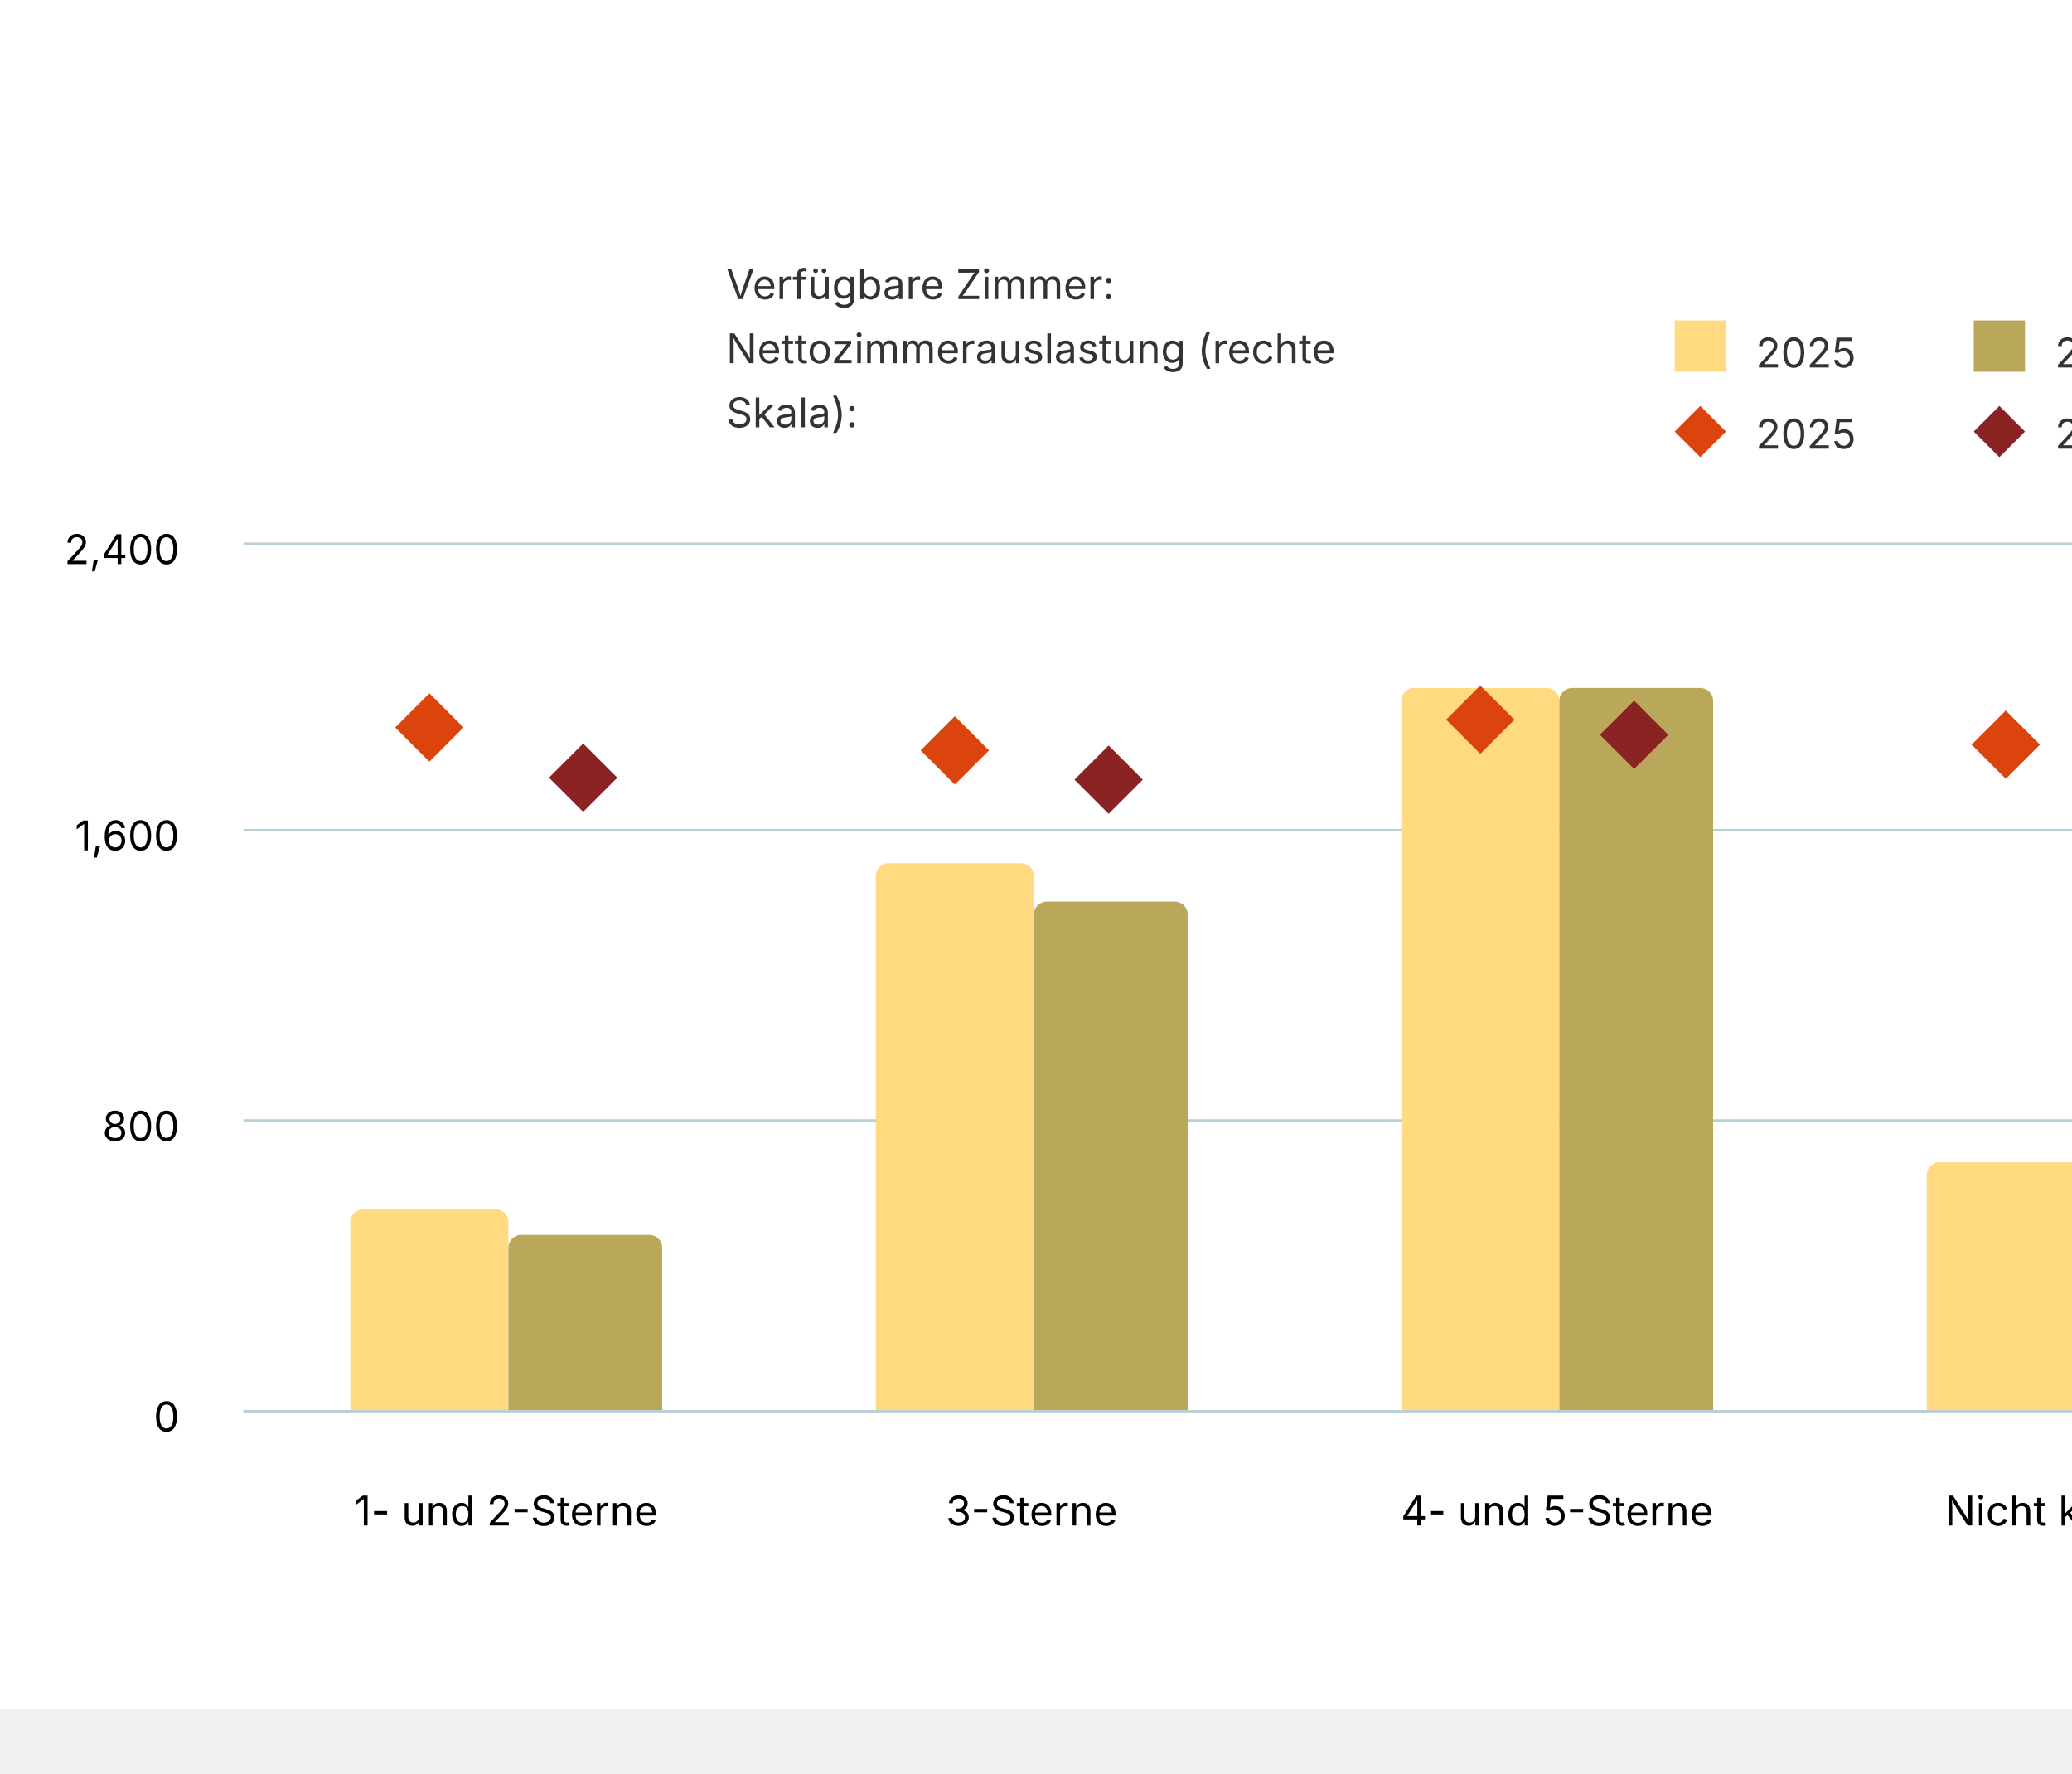
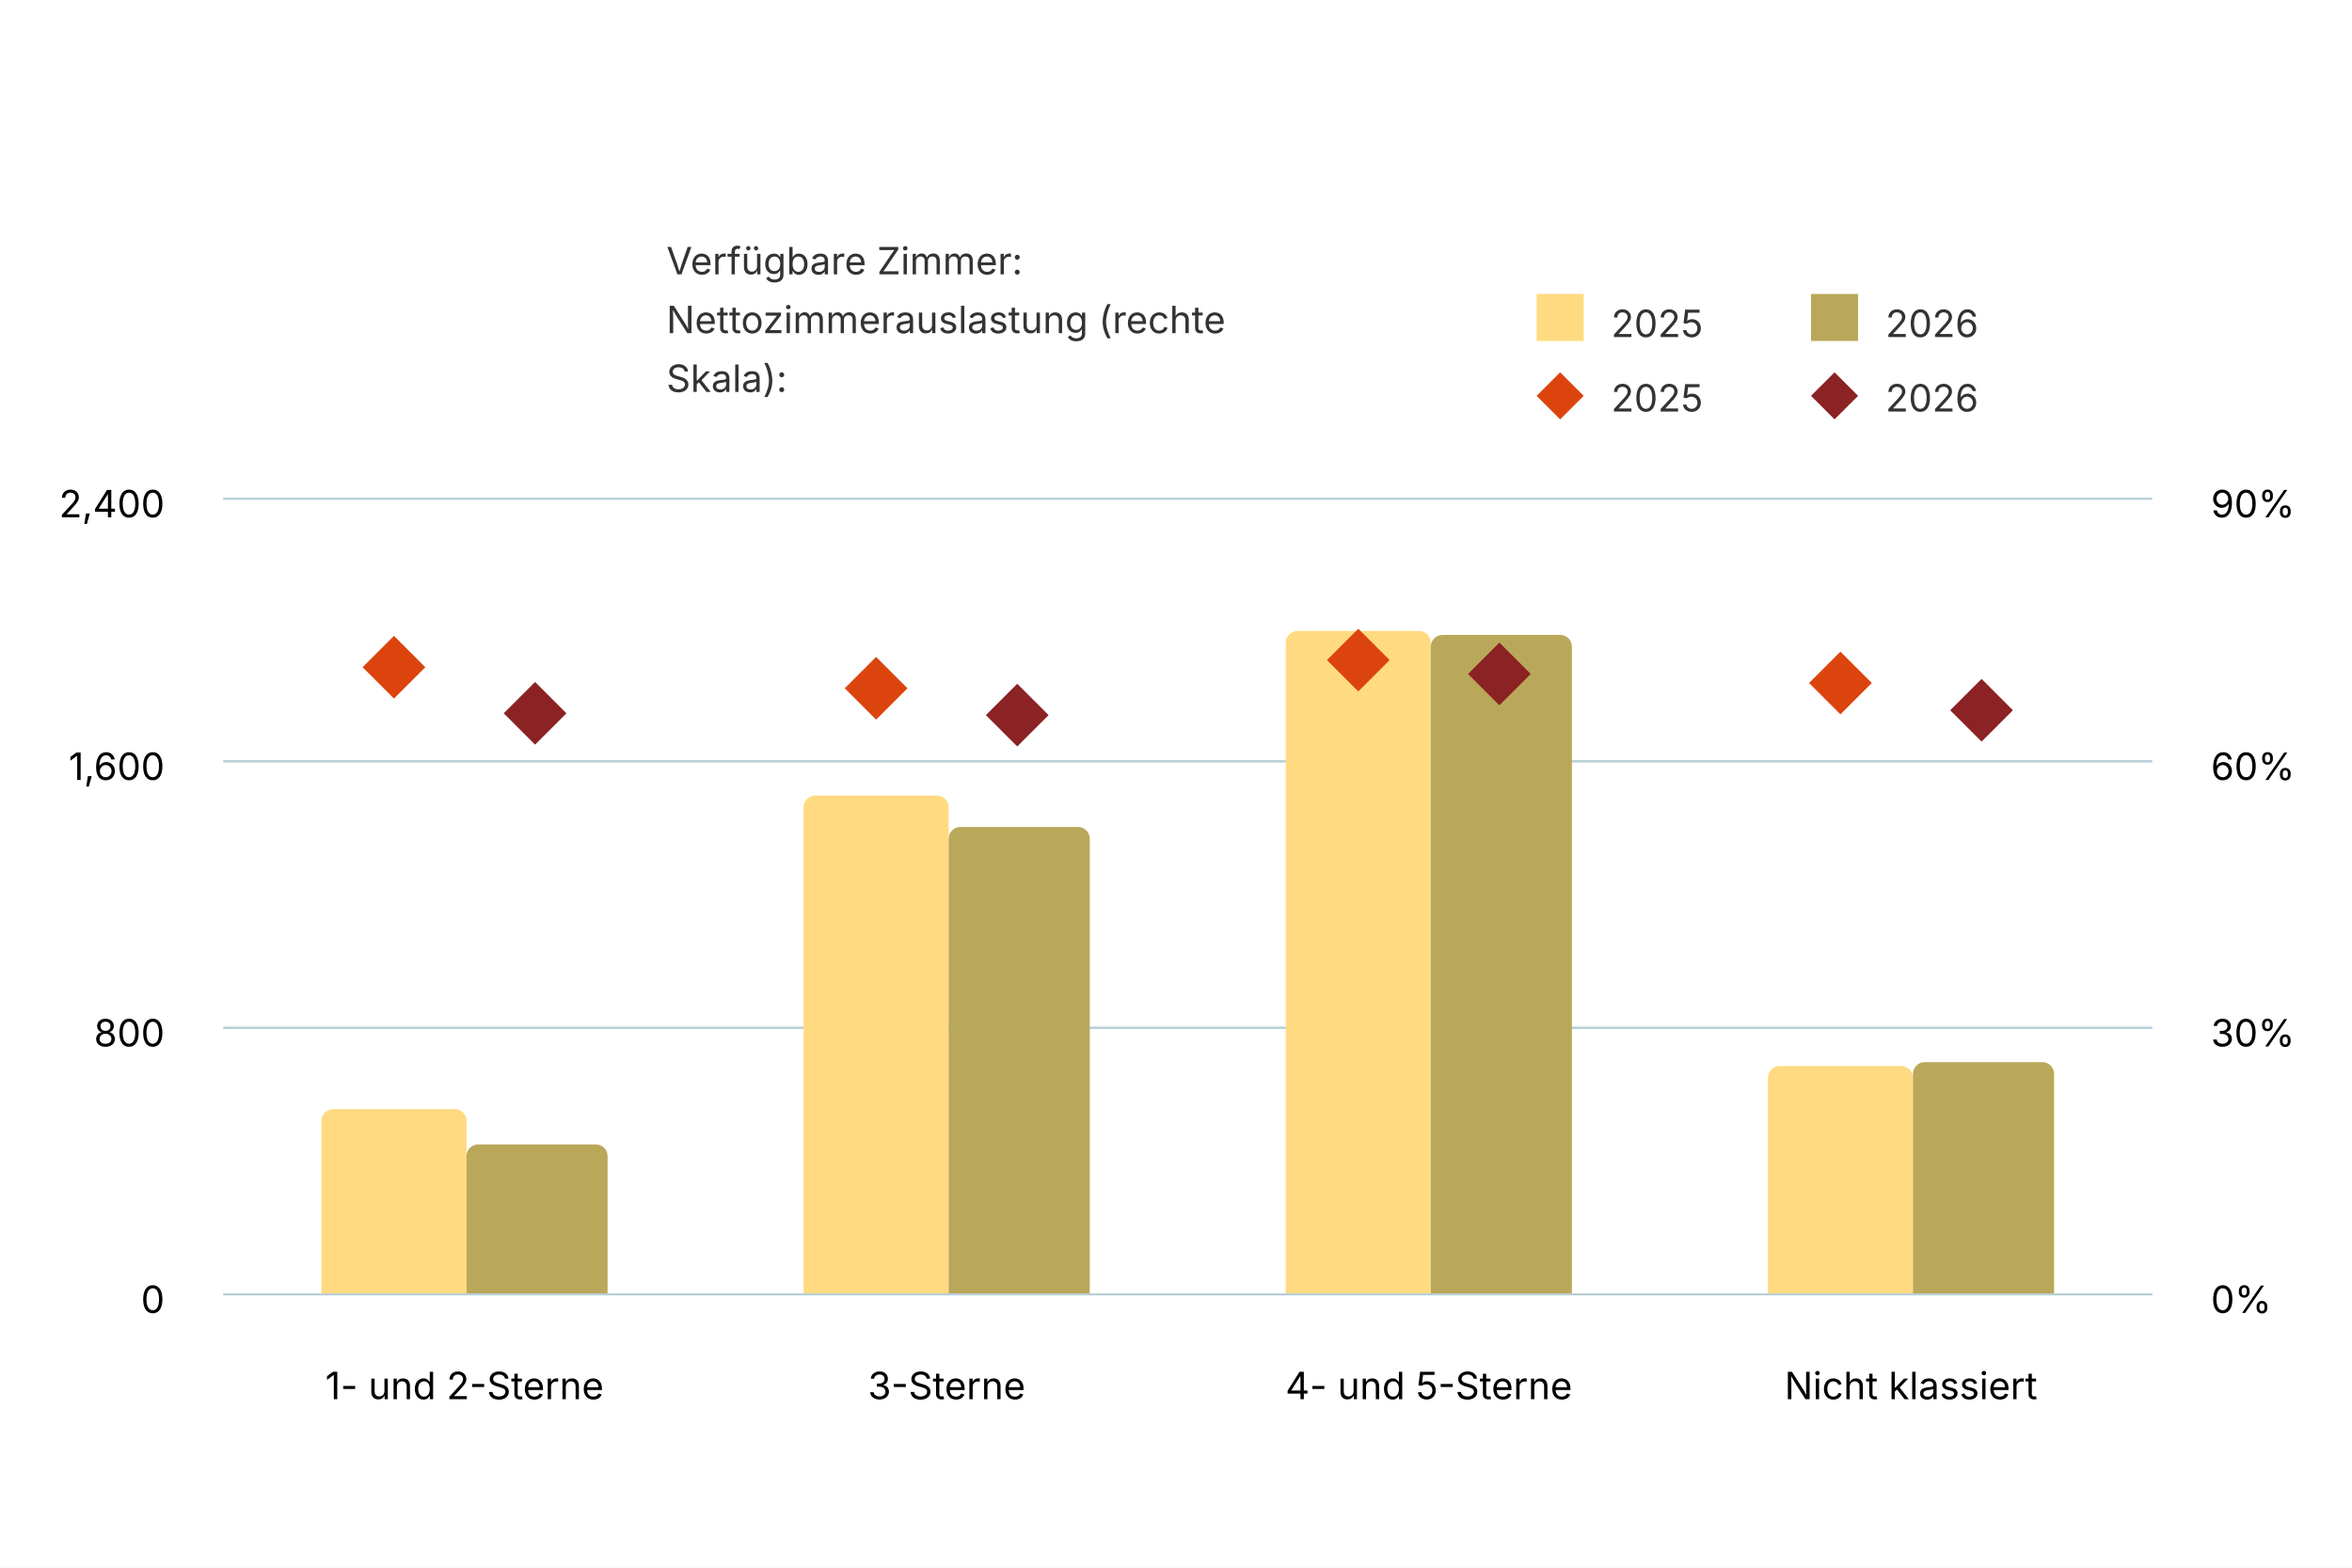
- <svg xmlns="http://www.w3.org/2000/svg" version="1.1" class="highcharts-root" style="font-family: Inter, &quot;Helvetica Neue&quot;, Helvetica, Arial, sans-serif; font-size: 1rem;" viewBox="0 0 485 415">
+ <svg xmlns="http://www.w3.org/2000/svg" version="1.1" class="highcharts-root" style="font-family: Inter, &quot;Helvetica Neue&quot;, Helvetica, Arial, sans-serif; font-size: 1rem;" width="600" height="400" viewBox="0 0 600 400" role="img" aria-label="Auslastung der Hotels nach Kategorie">
  <defs>
    <filter id="highcharts-drop-shadow-0">
      <feDropShadow dx="1" dy="1" flood-color="#000000" flood-opacity="0.75" stdDeviation="2.5" />
    </filter>
-     <clipPath id="highcharts-jwrjwwc-17-">
+     <clipPath id="highcharts-1x4mr5n-17-">
      <rect x="0" y="0" width="492" height="203" fill="none" />
    </clipPath>
-     <clipPath id="highcharts-jwrjwwc-26-">
+     <clipPath id="highcharts-1x4mr5n-26-">
      <rect x="0" y="0" width="492" height="203" fill="none" />
    </clipPath>
  </defs>
  <rect fill="#ffffff" class="highcharts-background" filter="none" x="0" y="0" width="600" height="400" rx="0" ry="0" />
  <rect fill="none" class="highcharts-plot-background" x="57" y="127" width="492" height="203" filter="none" />
  <g class="highcharts-pane-group" data-z-index="0" />
  <g class="highcharts-grid highcharts-xaxis-grid" data-z-index="1">
    <path fill="none" stroke="#e6e6e6" stroke-width="0" stroke-dasharray="none" data-z-index="1" class="highcharts-grid-line" d="M 180.5 127 L 180.5 330" opacity="1" />
    <path fill="none" stroke="#e6e6e6" stroke-width="0" stroke-dasharray="none" data-z-index="1" class="highcharts-grid-line" d="M 303.5 127 L 303.5 330" opacity="1" />
    <path fill="none" stroke="#e6e6e6" stroke-width="0" stroke-dasharray="none" data-z-index="1" class="highcharts-grid-line" d="M 426.5 127 L 426.5 330" opacity="1" />
    <path fill="none" stroke="#e6e6e6" stroke-width="0" stroke-dasharray="none" data-z-index="1" class="highcharts-grid-line" d="M 549.5 127 L 549.5 330" opacity="1" />
    <path fill="none" stroke="#e6e6e6" stroke-width="0" stroke-dasharray="none" data-z-index="1" class="highcharts-grid-line" d="M 57.5 127 L 57.5 330" opacity="1" />
  </g>
  <g class="highcharts-grid highcharts-yaxis-grid" data-z-index="1">
    <path fill="none" stroke="#B9CFD7" stroke-width="0.5" stroke-dasharray="none" data-z-index="1" class="highcharts-grid-line" d="M 57 330.25 L 549 330.25" opacity="1" />
    <path fill="none" stroke="#B9CFD7" stroke-width="0.5" stroke-dasharray="none" data-z-index="1" class="highcharts-grid-line" d="M 57 262.25 L 549 262.25" opacity="1" />
    <path fill="none" stroke="#B9CFD7" stroke-width="0.5" stroke-dasharray="none" data-z-index="1" class="highcharts-grid-line" d="M 57 194.25 L 549 194.25" opacity="1" />
    <path fill="none" stroke="#B9CFD7" stroke-width="0.5" stroke-dasharray="none" data-z-index="1" class="highcharts-grid-line" d="M 57 127.25 L 549 127.25" opacity="1" />
  </g>
  <g class="highcharts-grid highcharts-yaxis-grid" data-z-index="1">
    <path fill="none" stroke="#B9CFD7" stroke-width="0.5" stroke-dasharray="none" data-z-index="1" class="highcharts-grid-line" d="M 57 330.25 L 549 330.25" opacity="1" />
    <path fill="none" stroke="#B9CFD7" stroke-width="0.5" stroke-dasharray="none" data-z-index="1" class="highcharts-grid-line" d="M 57 262.25 L 549 262.25" opacity="1" />
    <path fill="none" stroke="#B9CFD7" stroke-width="0.5" stroke-dasharray="none" data-z-index="1" class="highcharts-grid-line" d="M 57 194.25 L 549 194.25" opacity="1" />
    <path fill="none" stroke="#B9CFD7" stroke-width="0.5" stroke-dasharray="none" data-z-index="1" class="highcharts-grid-line" d="M 57 127.25 L 549 127.25" opacity="1" />
  </g>
  <rect fill="none" class="highcharts-plot-border" data-z-index="1" stroke="#cccccc" stroke-width="0" x="57" y="127" width="492" height="203" />
  <g class="highcharts-axis highcharts-xaxis" data-z-index="2">
    <path fill="none" class="highcharts-axis-line" stroke="#B9CFD7" stroke-width="0.5" data-z-index="7" d="M 57 330.25 L 549 330.25" />
  </g>
  <g class="highcharts-axis highcharts-yaxis" data-z-index="2">
    <path fill="none" class="highcharts-axis-line" stroke="#B9CFD7" stroke-width="0" data-z-index="7" d="M 57 127 L 57 330" />
  </g>
  <g class="highcharts-axis highcharts-yaxis" data-z-index="2">
    <path fill="none" class="highcharts-axis-line" stroke="#B9CFD7" stroke-width="0" data-z-index="7" d="M 549 127 L 549 330" />
  </g>
  <g class="highcharts-series-group" data-z-index="3" filter="none">
-     <g class="highcharts-series highcharts-series-0 highcharts-column-series highcharts-tracker" data-z-index="0.1" opacity="1" transform="translate(57,127) scale(1 1)" clip-path="url(#highcharts-jwrjwwc-17-)">
+     <g class="highcharts-series highcharts-series-0 highcharts-column-series highcharts-tracker" data-z-index="0.1" opacity="1" transform="translate(57,127) scale(1 1)" clip-path="url(#highcharts-1x4mr5n-17-)">
      <path fill="rgb(255, 218, 128)" d="M 28 156 L 59 156 A 3 3 0 0 1 62 159 L 62 203 A 0 0 0 0 1 62 203 L 25 203 A 0 0 0 0 1 25 203 L 25 159 A 3 3 0 0 1 28 156 Z" stroke="#ffffff" stroke-width="0" opacity="1" filter="none" class="highcharts-point" />
-       <path fill="rgb(255, 218, 128)" d="M 151 75 L 182 75 A 3 3 0 0 1 185 78 L 185 203 A 0 0 0 0 1 185 203 L 148 203 A 0 0 0 0 1 148 203 L 148 78 A 3 3 0 0 1 151 75 Z" stroke="#ffffff" stroke-width="0" opacity="1" filter="none" class="highcharts-point" />
+       <path fill="rgb(255, 218, 128)" d="M 151 76 L 182 76 A 3 3 0 0 1 185 79 L 185 203 A 0 0 0 0 1 185 203 L 148 203 A 0 0 0 0 1 148 203 L 148 79 A 3 3 0 0 1 151 76 Z" stroke="#ffffff" stroke-width="0" opacity="1" filter="none" class="highcharts-point" />
      <path fill="rgb(255, 218, 128)" d="M 274 34 L 305 34 A 3 3 0 0 1 308 37 L 308 203 A 0 0 0 0 1 308 203 L 271 203 A 0 0 0 0 1 271 203 L 271 37 A 3 3 0 0 1 274 34 Z" stroke="#ffffff" stroke-width="0" opacity="1" filter="none" class="highcharts-point" />
      <path fill="rgb(255, 218, 128)" d="M 397 145 L 428 145 A 3 3 0 0 1 431 148 L 431 203 A 0 0 0 0 1 431 203 L 394 203 A 0 0 0 0 1 394 203 L 394 148 A 3 3 0 0 1 397 145 Z" stroke="#ffffff" stroke-width="0" opacity="1" filter="none" class="highcharts-point" />
    </g>
    <g class="highcharts-markers highcharts-series-0 highcharts-column-series" data-z-index="0.1" opacity="1" transform="translate(57,127) scale(1 1)" clip-path="none" />
-     <g class="highcharts-series highcharts-series-1 highcharts-column-series highcharts-tracker" data-z-index="0.1" opacity="1" transform="translate(57,127) scale(1 1)" clip-path="url(#highcharts-jwrjwwc-17-)">
-       <path fill="rgb(186, 168, 90)" d="M 65 162 L 95 162 A 3 3 0 0 1 98 165 L 98 203 A 0 0 0 0 1 98 203 L 62 203 A 0 0 0 0 1 62 203 L 62 165 A 3 3 0 0 1 65 162 Z" stroke="#ffffff" stroke-width="0" opacity="1" filter="none" class="highcharts-point" />
+     <g class="highcharts-series highcharts-series-1 highcharts-column-series highcharts-tracker" data-z-index="0.1" opacity="1" transform="translate(57,127) scale(1 1)" clip-path="url(#highcharts-1x4mr5n-17-)">
+       <path fill="rgb(186, 168, 90)" d="M 65 165 L 95 165 A 3 3 0 0 1 98 168 L 98 203 A 0 0 0 0 1 98 203 L 62 203 A 0 0 0 0 1 62 203 L 62 168 A 3 3 0 0 1 65 165 Z" stroke="#ffffff" stroke-width="0" opacity="1" filter="none" class="highcharts-point" />
      <path fill="rgb(186, 168, 90)" d="M 188 84 L 218 84 A 3 3 0 0 1 221 87 L 221 203 A 0 0 0 0 1 221 203 L 185 203 A 0 0 0 0 1 185 203 L 185 87 A 3 3 0 0 1 188 84 Z" stroke="#ffffff" stroke-width="0" opacity="1" filter="none" class="highcharts-point" />
-       <path fill="rgb(186, 168, 90)" d="M 311 34 L 341 34 A 3 3 0 0 1 344 37 L 344 203 A 0 0 0 0 1 344 203 L 308 203 A 0 0 0 0 1 308 203 L 308 37 A 3 3 0 0 1 311 34 Z" stroke="#ffffff" stroke-width="0" opacity="1" filter="none" class="highcharts-point" />
-       <path fill="rgb(186, 168, 90)" d="M 434 145 L 464 145 A 3 3 0 0 1 467 148 L 467 203 A 0 0 0 0 1 467 203 L 431 203 A 0 0 0 0 1 431 203 L 431 148 A 3 3 0 0 1 434 145 Z" stroke="#ffffff" stroke-width="0" opacity="1" filter="none" class="highcharts-point" />
+       <path fill="rgb(186, 168, 90)" d="M 311 35 L 341 35 A 3 3 0 0 1 344 38 L 344 203 A 0 0 0 0 1 344 203 L 308 203 A 0 0 0 0 1 308 203 L 308 38 A 3 3 0 0 1 311 35 Z" stroke="#ffffff" stroke-width="0" opacity="1" filter="none" class="highcharts-point" />
+       <path fill="rgb(186, 168, 90)" d="M 434 144 L 464 144 A 3 3 0 0 1 467 147 L 467 203 A 0 0 0 0 1 467 203 L 431 203 A 0 0 0 0 1 431 203 L 431 147 A 3 3 0 0 1 434 144 Z" stroke="#ffffff" stroke-width="0" opacity="1" filter="none" class="highcharts-point" />
    </g>
    <g class="highcharts-markers highcharts-series-1 highcharts-column-series" data-z-index="0.1" opacity="1" transform="translate(57,127) scale(1 1)" clip-path="none" />
-     <g class="highcharts-series highcharts-series-2 highcharts-scatter-series highcharts-tracker" data-z-index="0.1" opacity="1" transform="translate(57,127) scale(1 1)" clip-path="url(#highcharts-jwrjwwc-26-)" />
+     <g class="highcharts-series highcharts-series-2 highcharts-scatter-series highcharts-tracker" data-z-index="0.1" opacity="1" transform="translate(57,127) scale(1 1)" clip-path="url(#highcharts-1x4mr5n-26-)" />
    <g class="highcharts-markers highcharts-series-2 highcharts-scatter-series highcharts-tracker" data-z-index="0.1" opacity="1" transform="translate(57,127) scale(1 1)" clip-path="none">
      <path fill="rgb(220, 68, 14)" d="M 43.5 35.244 L 51.5 43.244 L 43.5 51.244 L 35.5 43.244 Z" stroke="#ffffff" stroke-width="0" opacity="1" class="highcharts-point" />
      <path fill="rgb(220, 68, 14)" d="M 166.5 40.613 L 174.5 48.613 L 166.5 56.613 L 158.5 48.613 Z" stroke="#ffffff" stroke-width="0" opacity="1" class="highcharts-point" />
      <path fill="rgb(220, 68, 14)" d="M 289.5 33.419 L 297.5 41.419 L 289.5 49.419 L 281.5 41.419 Z" stroke="#ffffff" stroke-width="0" opacity="1" class="highcharts-point" />
      <path fill="rgb(220, 68, 14)" d="M 412.5 39.271 L 420.5 47.271 L 412.5 55.271 L 404.5 47.271 Z" stroke="#ffffff" stroke-width="0" opacity="1" class="highcharts-point" />
    </g>
-     <g class="highcharts-series highcharts-series-3 highcharts-scatter-series highcharts-tracker" data-z-index="0.1" opacity="1" transform="translate(57,127) scale(1 1)" clip-path="url(#highcharts-jwrjwwc-26-)" />
+     <g class="highcharts-series highcharts-series-3 highcharts-scatter-series highcharts-tracker" data-z-index="0.1" opacity="1" transform="translate(57,127) scale(1 1)" clip-path="url(#highcharts-1x4mr5n-26-)" />
    <g class="highcharts-markers highcharts-series-3 highcharts-scatter-series highcharts-tracker" data-z-index="0.1" opacity="1" transform="translate(57,127) scale(1 1)" clip-path="none">
      <path fill="rgb(139, 34, 35)" d="M 79.5 46.999 L 87.5 54.999 L 79.5 62.999 L 71.5 54.999 Z" stroke="#ffffff" stroke-width="0" opacity="1" class="highcharts-point" />
      <path fill="rgb(139, 34, 35)" d="M 202.5 47.461 L 210.5 55.461 L 202.5 63.461 L 194.5 55.461 Z" stroke="#ffffff" stroke-width="0" opacity="1" class="highcharts-point" />
      <path fill="rgb(139, 34, 35)" d="M 325.5 36.959 L 333.5 44.959 L 325.5 52.959 L 317.5 44.959 Z" stroke="#ffffff" stroke-width="0" opacity="1" class="highcharts-point" />
      <path fill="rgb(139, 34, 35)" d="M 448.5 46.227 L 456.5 54.227 L 448.5 62.227 L 440.5 54.227 Z" stroke="#ffffff" stroke-width="0" opacity="1" class="highcharts-point" />
    </g>
  </g>
  <text x="10" text-anchor="start" class="highcharts-caption" data-z-index="4" style="font-size: 0.8em; fill: rgb(102, 102, 102);" text-align="left" y="372" transform-origin="10 15" transform="translate(0,0) scale(1 1)" />
  <g class="highcharts-legend highcharts-no-tooltip" data-z-index="7" text-align="right" transform="translate(382,15)">
    <rect fill="none" class="highcharts-legend-box" rx="0" ry="0" stroke="#999999" stroke-width="0" filter="none" x="0" y="0" width="208" height="100" />
    <g data-z-index="1" transform="translate(0,51)">
      <g>
        <g class="highcharts-legend-item highcharts-column-series highcharts-color-undefined highcharts-series-0" data-z-index="1" transform="translate(8,3)">
          <text x="21" text-anchor="start" data-z-index="2" style="cursor: pointer; font-size: 0.8em; text-decoration: none; font-weight: normal; fill: rgb(51, 51, 51);" y="17">2025</text>
          <rect x="2" y="6" rx="0" ry="0" width="12" height="12" fill="rgb(255, 218, 128)" class="highcharts-point" data-z-index="3" />
        </g>
        <g class="highcharts-legend-item highcharts-column-series highcharts-color-undefined highcharts-series-1" data-z-index="1" transform="translate(78,3)">
          <text x="21" y="17" text-anchor="start" data-z-index="2" style="cursor: pointer; font-size: 0.8em; text-decoration: none; font-weight: normal; fill: rgb(51, 51, 51);">2026</text>
          <rect x="2" y="6" rx="0" ry="0" width="12" height="12" fill="rgb(186, 168, 90)" class="highcharts-point" data-z-index="3" />
        </g>
        <g class="highcharts-legend-item highcharts-scatter-series highcharts-color-undefined highcharts-series-2" data-z-index="1" transform="translate(8,22)">
          <path fill="none" class="highcharts-graph" stroke-width="0" stroke-linecap="round" d="M 0 13 L 16 13" stroke="rgb(220, 68, 14)" />
          <path fill="rgb(220, 68, 14)" d="M 8 7 L 14 13 L 8 19 L 2 13 Z" class="highcharts-point" stroke="#ffffff" stroke-width="0" opacity="1" />
          <text x="21" y="17" text-anchor="start" data-z-index="2" style="cursor: pointer; font-size: 0.8em; text-decoration: none; font-weight: normal; fill: rgb(51, 51, 51);">2025</text>
        </g>
        <g class="highcharts-legend-item highcharts-scatter-series highcharts-color-undefined highcharts-series-3" data-z-index="1" transform="translate(78,22)">
          <path fill="none" class="highcharts-graph" stroke-width="0" stroke-linecap="round" d="M 0 13 L 16 13" stroke="rgb(139, 34, 35)" />
          <path fill="rgb(139, 34, 35)" d="M 8 7 L 14 13 L 8 19 L 2 13 Z" class="highcharts-point" stroke="#ffffff" stroke-width="0" opacity="1" />
          <text x="21" y="17" text-anchor="start" data-z-index="2" style="cursor: pointer; font-size: 0.8em; text-decoration: none; font-weight: normal; fill: rgb(51, 51, 51);">2026</text>
        </g>
      </g>
    </g>
    <g class="highcharts-label highcharts-legend-title" data-z-index="1" transform="translate(-215,40)">
      <text x="3" data-z-index="1" y="15" style="font-size: 0.8em; font-weight: normal; fill: rgb(51, 51, 51);">Verfügbare Zimmer:<tspan class="highcharts-br" dy="15" x="3">​</tspan>Nettozimmerauslastung (rechte<tspan dy="15" x="3">​</tspan>Skala):</text>
    </g>
  </g>
  <g class="highcharts-axis-labels highcharts-xaxis-labels" data-z-index="7">
    <text x="118.5" text-anchor="middle" transform="translate(0,0)" style="cursor: default; font-size: 0.8em; fill: rgb(0, 0, 0);" y="357" opacity="1">1- und 2-Sterne</text>
    <text x="241.5" text-anchor="middle" transform="translate(0,0)" style="cursor: default; font-size: 0.8em; fill: rgb(0, 0, 0);" y="357" opacity="1">3-Sterne</text>
    <text x="364.5" text-anchor="middle" transform="translate(0,0)" style="cursor: default; font-size: 0.8em; fill: rgb(0, 0, 0);" y="357" opacity="1">4- und 5-Sterne</text>
    <text x="487.5" text-anchor="middle" transform="translate(0,0)" style="cursor: default; font-size: 0.8em; fill: rgb(0, 0, 0);" y="357" opacity="1">Nicht klassiert</text>
  </g>
  <g class="highcharts-axis-labels highcharts-yaxis-labels" data-z-index="7">
    <text x="42" text-anchor="end" transform="translate(0,0)" style="cursor: default; font-size: 0.8em; fill: rgb(0, 0, 0);" y="335" opacity="1">0</text>
    <text x="42" text-anchor="end" transform="translate(0,0)" style="cursor: default; font-size: 0.8em; fill: rgb(0, 0, 0);" y="267" opacity="1">800</text>
    <text x="42" text-anchor="end" transform="translate(0,0)" style="cursor: default; font-size: 0.8em; fill: rgb(0, 0, 0);" y="199" opacity="1">1,600</text>
    <text x="42" text-anchor="end" transform="translate(0,0)" style="cursor: default; font-size: 0.8em; fill: rgb(0, 0, 0);" y="132" opacity="1">2,400</text>
  </g>
  <g class="highcharts-axis-labels highcharts-yaxis-labels" data-z-index="7">
    <text x="564" text-anchor="start" transform="translate(0,0)" style="cursor: default; font-size: 0.8em; fill: rgb(0, 0, 0);" y="335" opacity="1">0%</text>
    <text x="564" text-anchor="start" transform="translate(0,0)" style="cursor: default; font-size: 0.8em; fill: rgb(0, 0, 0);" y="267" opacity="1">30%</text>
    <text x="564" text-anchor="start" transform="translate(0,0)" style="cursor: default; font-size: 0.8em; fill: rgb(0, 0, 0);" y="199" opacity="1">60%</text>
    <text x="564" text-anchor="start" transform="translate(0,0)" style="cursor: default; font-size: 0.8em; fill: rgb(0, 0, 0);" y="132" opacity="1">90%</text>
  </g>
</svg>
